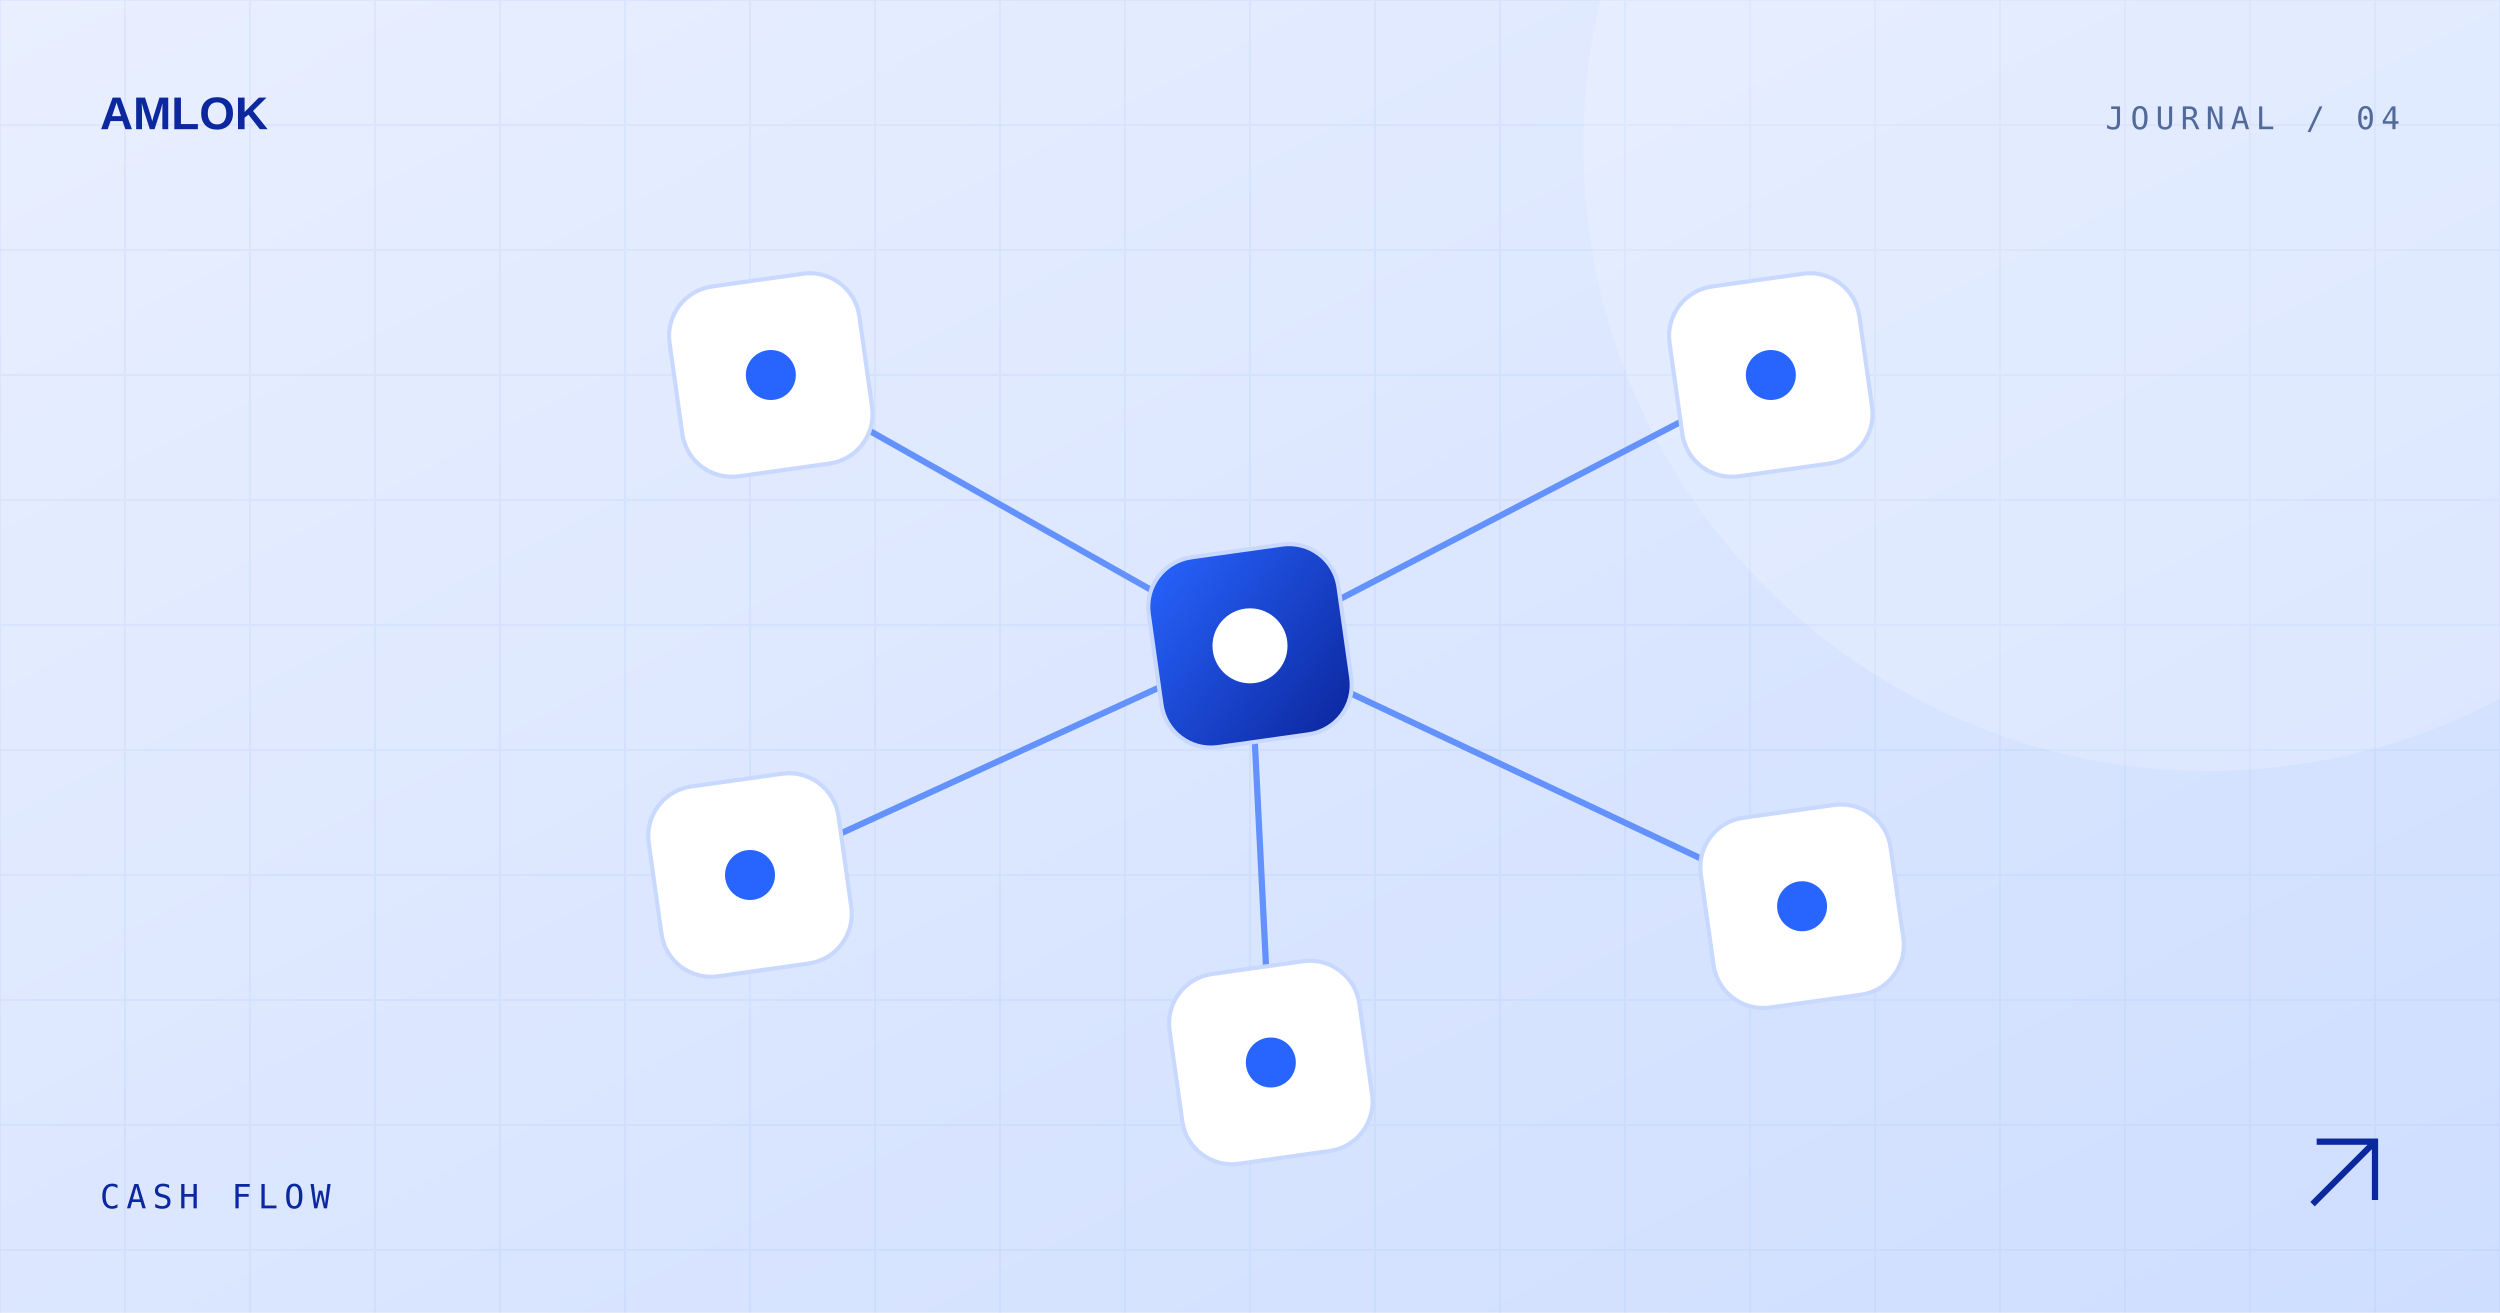
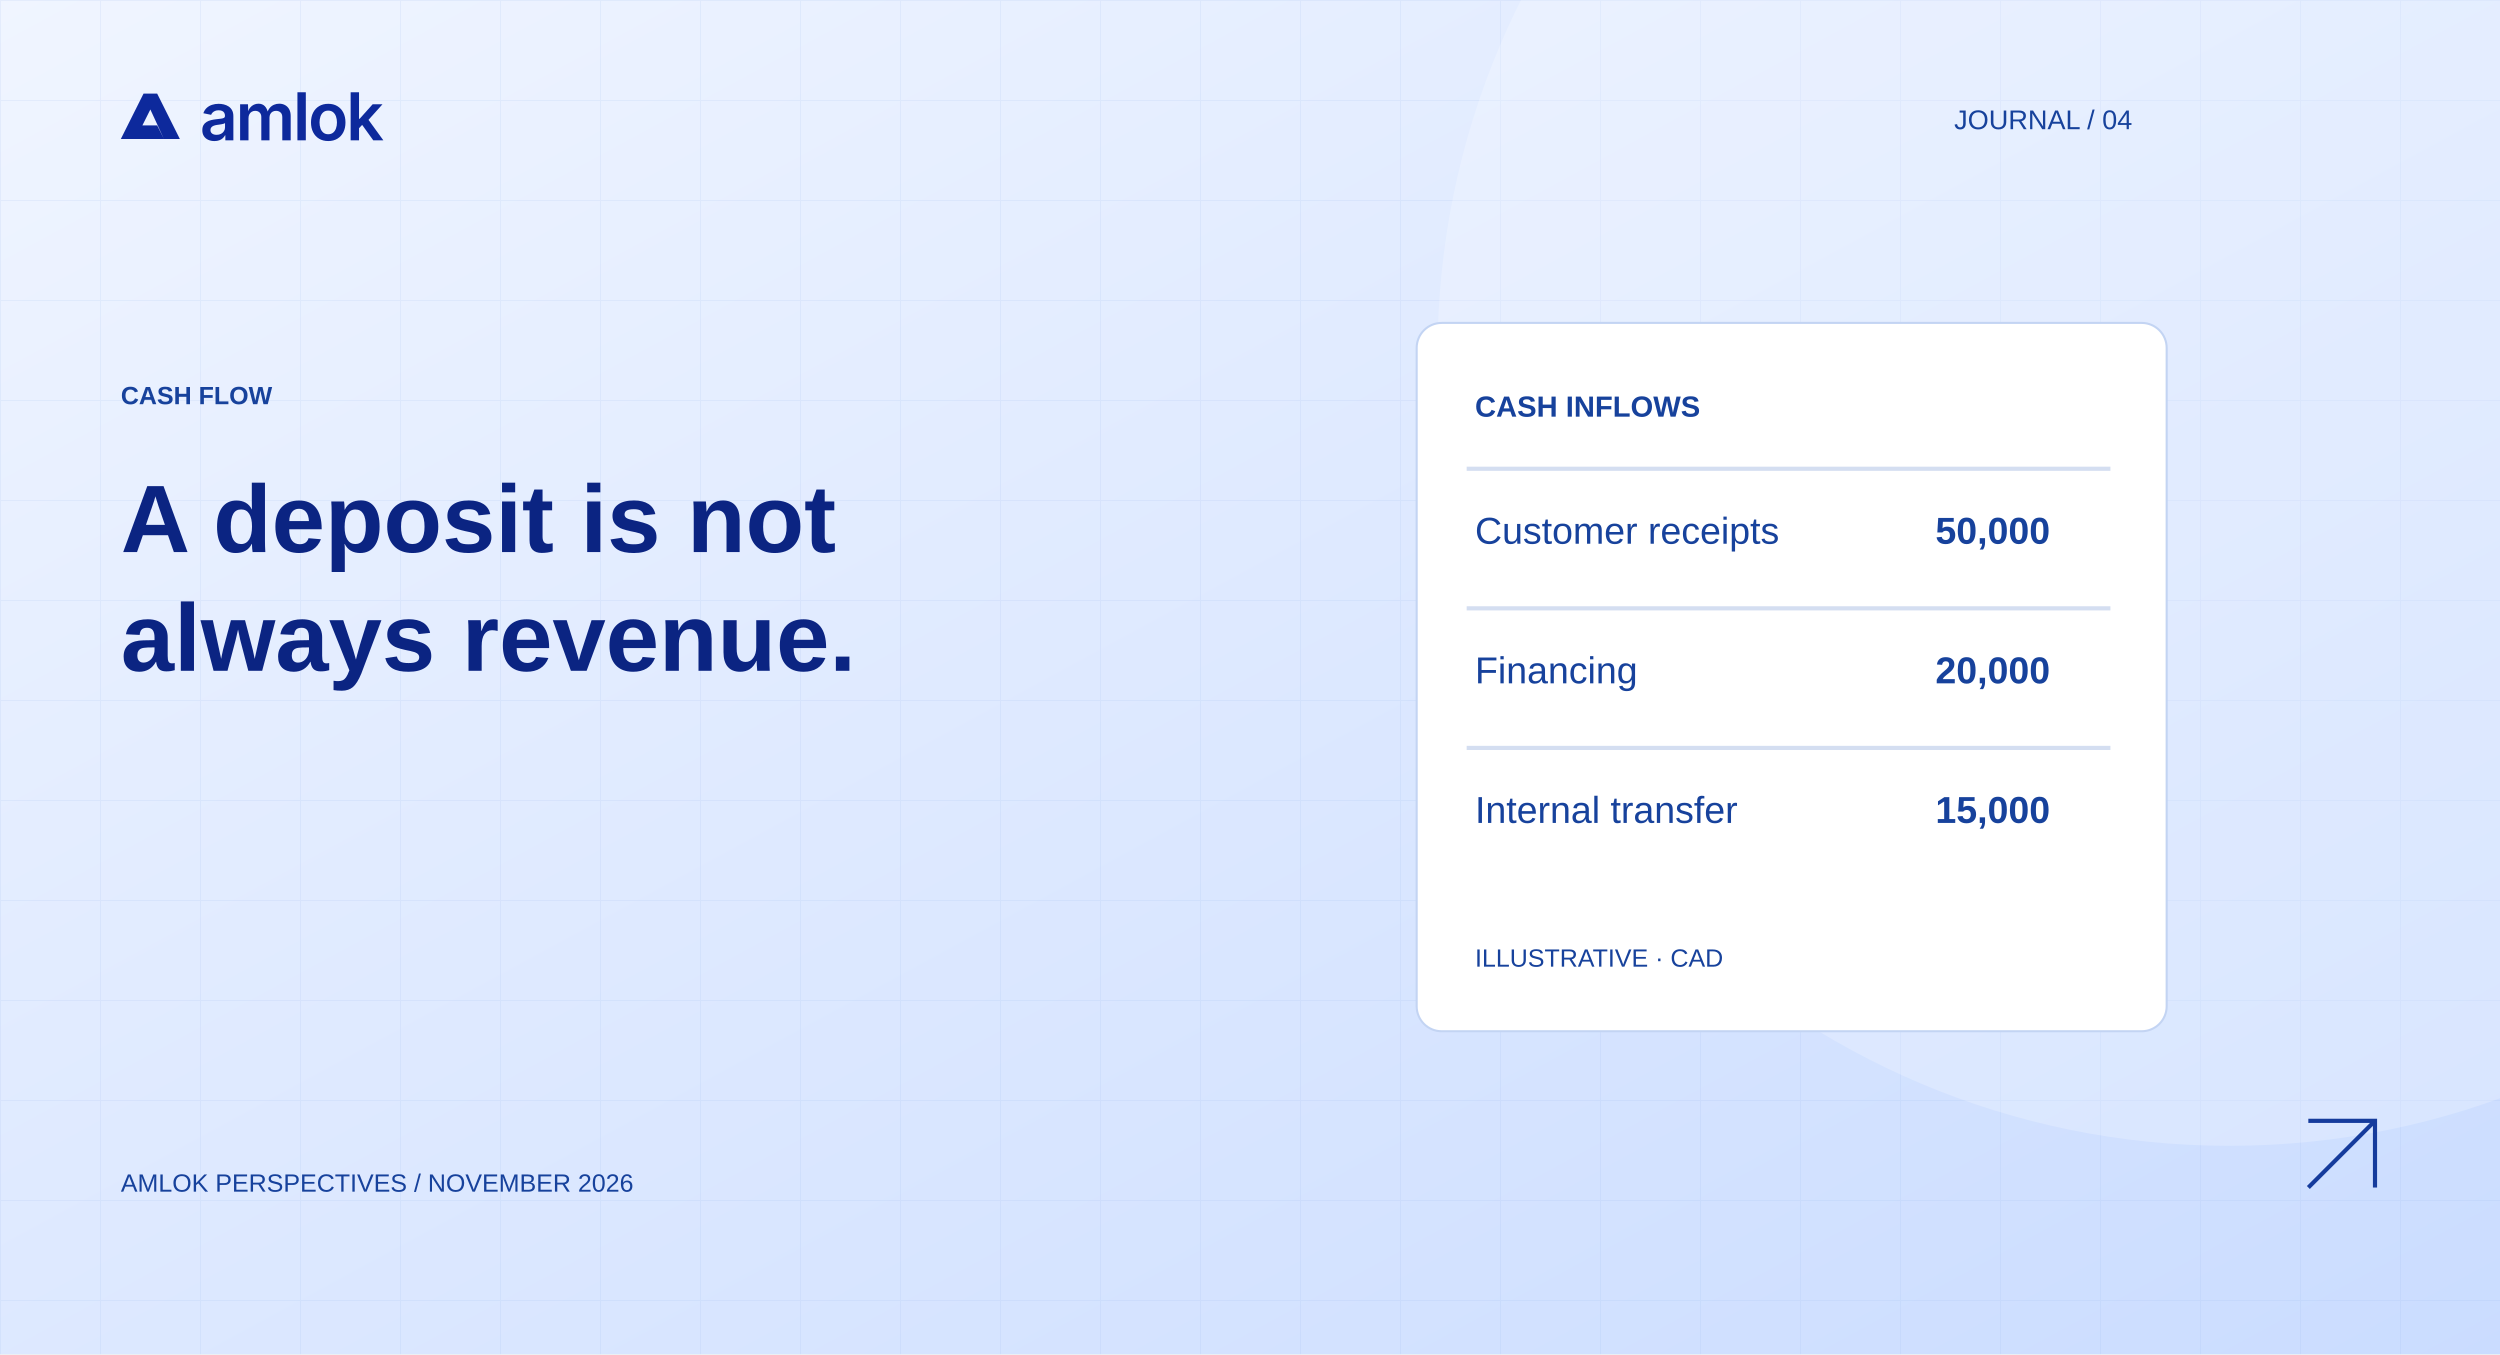
- <svg xmlns="http://www.w3.org/2000/svg" viewBox="0 0 1200 630">
+ <svg xmlns="http://www.w3.org/2000/svg" width="1200" height="650" viewBox="0 0 1200 650">
  <defs>
    <linearGradient id="bg" x2="1" y2="1">
-       <stop stop-color="#e9efff" />
-       <stop offset="1" stop-color="#cedeff" />
+       <stop stop-color="#f0f5ff" />
+       <stop offset="1" stop-color="#cadcff" />
    </linearGradient>
    <linearGradient id="blue" x2="1" y2="1">
-       <stop stop-color="#2865ff" />
-       <stop offset="1" stop-color="#0b259c" />
+       <stop stop-color="#2867ff" />
+       <stop offset="1" stop-color="#0b269e" />
    </linearGradient>
+     <pattern id="grid" width="48" height="48" patternUnits="userSpaceOnUse">
+       <path d="M48 0H0V48" fill="none" stroke="#8ba8e8" stroke-opacity=".12" />
+     </pattern>
  </defs>
-   <rect width="1200" height="630" fill="url(#bg)" />
-   <g stroke="#93b0ed" opacity=".13">
-     <path d="M0 0V630" />
-     <path d="M60 0V630" />
-     <path d="M120 0V630" />
-     <path d="M180 0V630" />
-     <path d="M240 0V630" />
-     <path d="M300 0V630" />
-     <path d="M360 0V630" />
-     <path d="M420 0V630" />
-     <path d="M480 0V630" />
-     <path d="M540 0V630" />
-     <path d="M600 0V630" />
-     <path d="M660 0V630" />
-     <path d="M720 0V630" />
-     <path d="M780 0V630" />
-     <path d="M840 0V630" />
-     <path d="M900 0V630" />
-     <path d="M960 0V630" />
-     <path d="M1020 0V630" />
-     <path d="M1080 0V630" />
-     <path d="M1140 0V630" />
-     <path d="M1200 0V630" />
-     <path d="M0 0H1200" />
-     <path d="M0 60H1200" />
-     <path d="M0 120H1200" />
-     <path d="M0 180H1200" />
-     <path d="M0 240H1200" />
-     <path d="M0 300H1200" />
-     <path d="M0 360H1200" />
-     <path d="M0 420H1200" />
-     <path d="M0 480H1200" />
-     <path d="M0 540H1200" />
-     <path d="M0 600H1200" />
-   </g>
-   <circle cx="1060" cy="70" r="300" fill="#fff" opacity=".18" />
-   <path d="M600 310L370 180" stroke="#6392ff" stroke-width="3" />
-   <path d="M600 310L360 420" stroke="#6392ff" stroke-width="3" />
-   <path d="M600 310L850 180" stroke="#6392ff" stroke-width="3" />
-   <path d="M600 310L865 435" stroke="#6392ff" stroke-width="3" />
-   <path d="M600 310L610 510" stroke="#6392ff" stroke-width="3" />
-   <rect x="554" y="264" width="92" height="92" rx="24" fill="url(#blue)" stroke="#c8d8ff" stroke-width="2" transform="rotate(-8 600 310)" />
-   <circle cx="600" cy="310" r="18" fill="white" />
-   <rect x="324" y="134" width="92" height="92" rx="24" fill="white" stroke="#c8d8ff" stroke-width="2" transform="rotate(-8 370 180)" />
-   <circle cx="370" cy="180" r="12" fill="#2865ff" />
-   <rect x="314" y="374" width="92" height="92" rx="24" fill="white" stroke="#c8d8ff" stroke-width="2" transform="rotate(-8 360 420)" />
-   <circle cx="360" cy="420" r="12" fill="#2865ff" />
-   <rect x="804" y="134" width="92" height="92" rx="24" fill="white" stroke="#c8d8ff" stroke-width="2" transform="rotate(-8 850 180)" />
-   <circle cx="850" cy="180" r="12" fill="#2865ff" />
-   <rect x="819" y="389" width="92" height="92" rx="24" fill="white" stroke="#c8d8ff" stroke-width="2" transform="rotate(-8 865 435)" />
-   <circle cx="865" cy="435" r="12" fill="#2865ff" />
-   <rect x="564" y="464" width="92" height="92" rx="24" fill="white" stroke="#c8d8ff" stroke-width="2" transform="rotate(-8 610 510)" />
-   <circle cx="610" cy="510" r="12" fill="#2865ff" />
-   <text x="48" y="62" fill="#0b289f" font-family="Arial,sans-serif" font-size="22" font-weight="700">AMLOK</text>
-   <text x="1152" y="62" text-anchor="end" fill="#516a99" font-family="monospace" font-size="15" letter-spacing="3">JOURNAL / 04</text>
-   <text x="48" y="580" fill="#0b289f" font-family="monospace" font-size="16" letter-spacing="3">CASH FLOW</text>
-   <path d="M1110 578l30-30m-28 0h28v28" fill="none" stroke="#0b289f" stroke-width="3" />
+   <rect width="1200" height="650" fill="url(#bg)" />
+   <rect width="1200" height="650" fill="url(#grid)" />
+   <circle cx="1070" cy="170" r="380" fill="#fff" opacity=".22" />
+   <svg x="58" y="44" width="126" height="24" viewBox="4.125 17.449 158.973 29.553" fill="#0d299c">
+     <path transform="translate(0 10) scale(1.375)" d="M3 26 13 6h6l10 20h-7L16 13l-3.5 7H19l3 6H3Z" />
+     <path d="M60.798 47.002Q58.721 47.002 57.06 46.253Q55.398 45.503 54.438 44.034Q53.477 42.566 53.477 40.41Q53.477 38.563 54.17 37.356Q54.863 36.149 56.05 35.426Q57.238 34.703 58.724 34.332Q60.21 33.962 61.797 33.795Q63.708 33.583 64.893 33.425Q66.077 33.267 66.638 32.918Q67.198 32.568 67.198 31.83V31.727Q67.198 30.648 66.764 29.902Q66.33 29.155 65.484 28.756Q64.637 28.357 63.387 28.357Q62.12 28.357 61.19 28.747Q60.259 29.137 59.671 29.76Q59.084 30.384 58.809 31.11L54.102 30.145Q54.752 28.209 56.1 26.948Q57.448 25.688 59.318 25.065Q61.188 24.441 63.367 24.441Q64.904 24.441 66.476 24.807Q68.048 25.173 69.361 26.024Q70.674 26.876 71.475 28.325Q72.275 29.773 72.275 31.952V46.551H67.419V43.54H67.213Q66.736 44.47 65.877 45.26Q65.018 46.049 63.759 46.526Q62.499 47.002 60.798 47.002ZM62.1 43.229Q63.673 43.229 64.821 42.608Q65.968 41.987 66.597 40.956Q67.227 39.925 67.227 38.716V36.132Q66.977 36.337 66.388 36.51Q65.798 36.684 65.061 36.819Q64.323 36.954 63.615 37.051Q62.908 37.148 62.414 37.213Q61.271 37.362 60.357 37.722Q59.444 38.082 58.92 38.716Q58.397 39.35 58.397 40.354Q58.397 41.297 58.877 41.936Q59.358 42.574 60.191 42.902Q61.023 43.229 62.1 43.229Z" />
+     <path d="M76.361 46.551V24.715H81.129L81.324 29.963H80.952Q81.43 28.024 82.414 26.792Q83.398 25.559 84.718 24.963Q86.038 24.366 87.48 24.366Q89.841 24.366 91.298 25.852Q92.755 27.338 93.354 30.213H92.744Q93.198 28.263 94.283 26.963Q95.367 25.662 96.863 25.014Q98.359 24.366 100.055 24.366Q102.019 24.366 103.589 25.222Q105.159 26.077 106.072 27.734Q106.986 29.391 106.986 31.824V46.551H101.909V32.604Q101.909 30.578 100.799 29.636Q99.689 28.694 98.128 28.694Q96.902 28.694 96.007 29.222Q95.111 29.749 94.63 30.679Q94.148 31.609 94.148 32.841V46.551H89.198V32.379Q89.198 30.703 88.163 29.699Q87.128 28.694 85.505 28.694Q84.397 28.694 83.467 29.209Q82.537 29.724 81.987 30.717Q81.437 31.709 81.437 33.166V46.551Z" />
+     <path d="M116.153 17.449V46.551H111.077V17.449Z" />
+     <path d="M129.723 46.991Q126.543 46.991 124.198 45.582Q121.852 44.172 120.571 41.636Q119.289 39.101 119.289 35.741Q119.289 32.345 120.571 29.803Q121.852 27.261 124.198 25.851Q126.543 24.441 129.723 24.441Q132.915 24.441 135.259 25.851Q137.604 27.261 138.886 29.803Q140.167 32.345 140.167 35.741Q140.167 39.101 138.886 41.636Q137.604 44.172 135.259 45.582Q132.915 46.991 129.723 46.991ZM129.723 42.87Q131.501 42.87 132.677 41.913Q133.853 40.955 134.431 39.335Q135.009 37.714 135.009 35.727Q135.009 33.721 134.431 32.098Q133.853 30.476 132.677 29.519Q131.501 28.563 129.723 28.563Q127.95 28.563 126.783 29.519Q125.616 30.476 125.037 32.092Q124.459 33.709 124.459 35.727Q124.459 37.714 125.037 39.335Q125.616 40.955 126.783 41.913Q127.95 42.87 129.723 42.87Z" />
+     <path d="M147.944 39.669V33.521H148.751L156.624 24.715H162.59L152.935 35.473H151.884ZM143.301 46.551V17.449H148.377V46.551ZM156.99 46.551 149.84 36.605 153.282 33.007 163.098 46.551Z" />
+   </svg>
+   <text x="938" y="62" font-family="Arial,sans-serif" font-size="13" fill="#17429c" font-weight="400">JOURNAL / 04</text>
+   <text x="58" y="194" font-family="Arial,sans-serif" font-size="12" fill="#17429c" font-weight="600">CASH FLOW</text>
+   <text x="58" y="265" font-family="Arial,sans-serif" font-size="46" fill="#0b2482" font-weight="600">A deposit is not</text>
+   <text x="58" y="322" font-family="Arial,sans-serif" font-size="46" fill="#0b2482" font-weight="600">always revenue.</text>
+   <text x="58" y="572" font-family="Arial,sans-serif" font-size="12" fill="#17429c" font-weight="400">AMLOK PERSPECTIVES / NOVEMBER 2026</text>
+   <rect x="680" y="155" width="360" height="340" rx="12" fill="#fff" stroke="#c3d4f3" />
+   <text x="708" y="200" font-family="Arial,sans-serif" font-size="14" fill="#17429c" font-weight="600">CASH INFLOWS</text>
+   <path d="M704 225L1013 225" stroke="#d4def1" stroke-width="2" fill="none" />
+   <text x="708" y="261" font-family="Arial,sans-serif" font-size="18" fill="#17429c" font-weight="400">Customer receipts</text>
+   <text x="929" y="261" font-family="Arial,sans-serif" font-size="18" fill="#17429c" font-weight="600">50,000</text>
+   <path d="M704 292L1013 292" stroke="#d4def1" stroke-width="2" fill="none" />
+   <text x="708" y="328" font-family="Arial,sans-serif" font-size="18" fill="#17429c" font-weight="400">Financing</text>
+   <text x="929" y="328" font-family="Arial,sans-serif" font-size="18" fill="#17429c" font-weight="600">20,000</text>
+   <path d="M704 359L1013 359" stroke="#d4def1" stroke-width="2" fill="none" />
+   <text x="708" y="395" font-family="Arial,sans-serif" font-size="18" fill="#17429c" font-weight="400">Internal transfer</text>
+   <text x="929" y="395" font-family="Arial,sans-serif" font-size="18" fill="#17429c" font-weight="600">15,000</text>
+   <text x="708" y="464" font-family="Arial,sans-serif" font-size="12" fill="#17429c" font-weight="400">ILLUSTRATIVE · CAD</text>
+   <path d="M1108 570L1140 538M1108 538H1140V570" stroke="#153b9c" fill="none" stroke-width="2" />
</svg>
